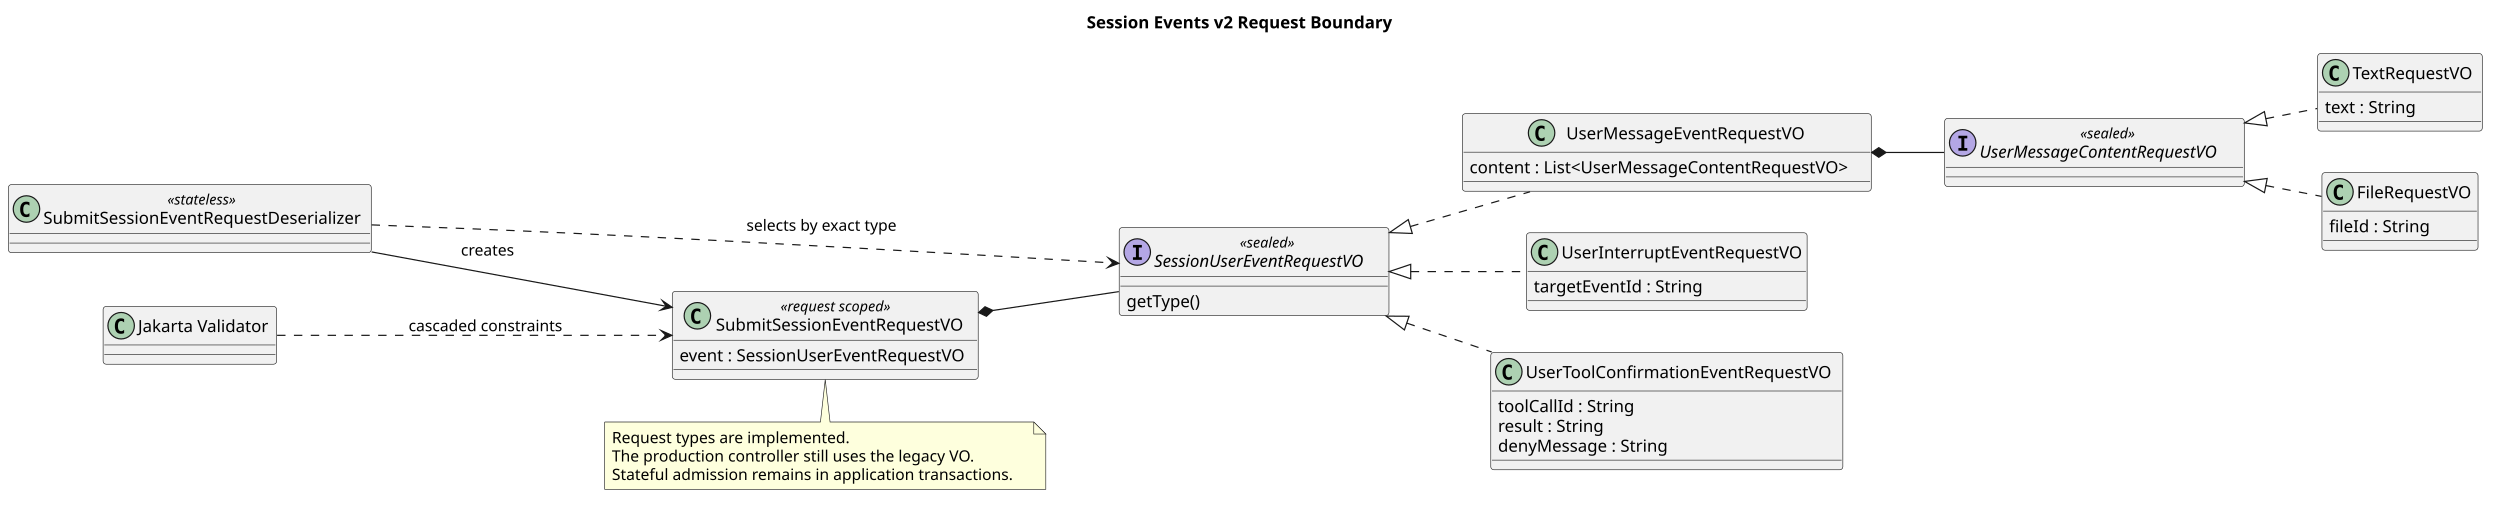
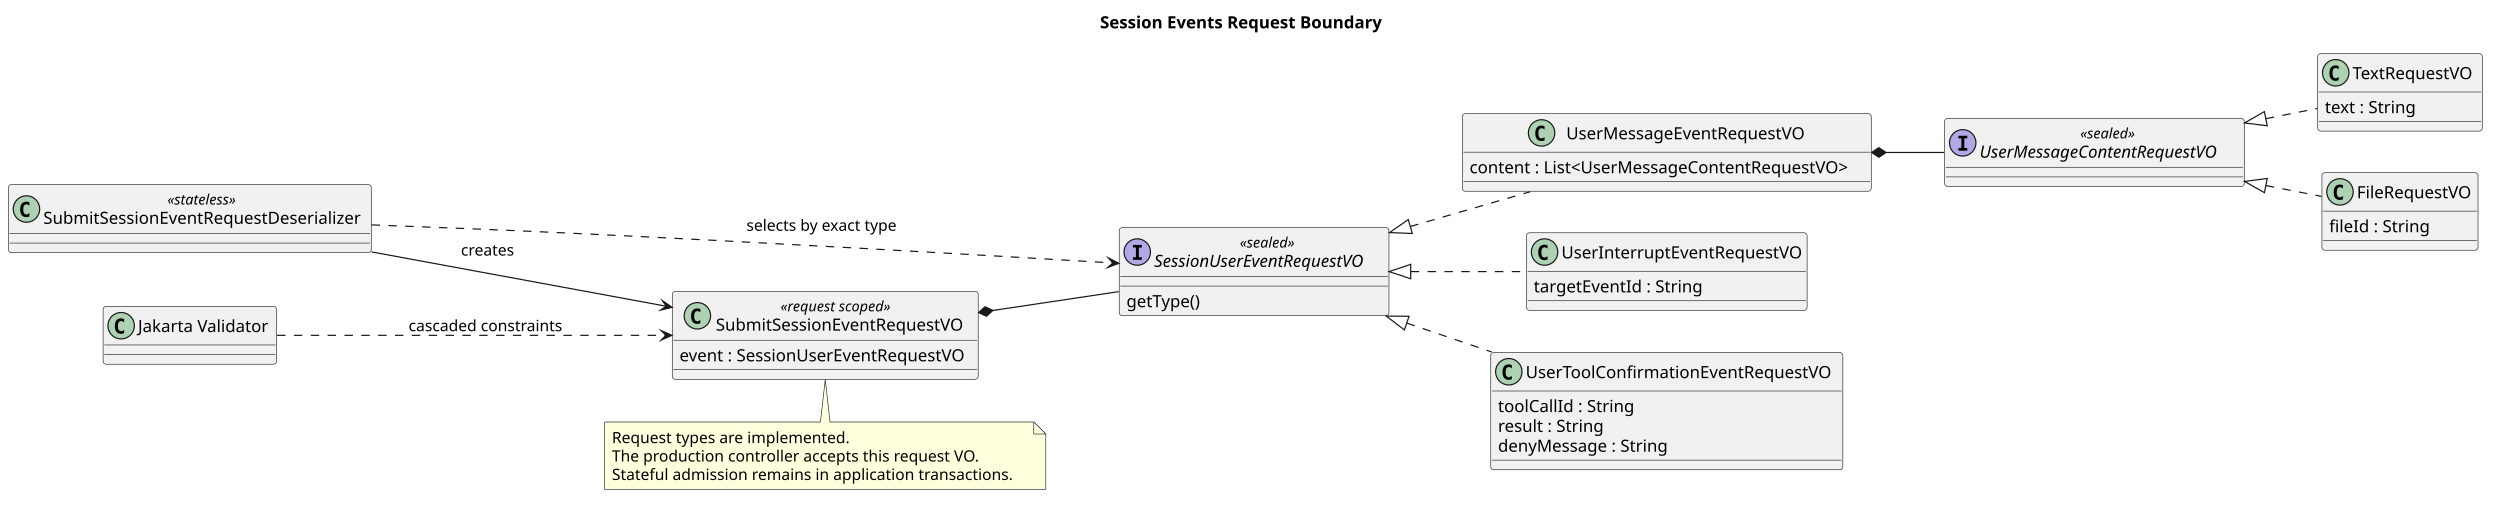
<svg xmlns="http://www.w3.org/2000/svg" contentStyleType="text/css" data-diagram-type="CLASS" height="421px" preserveAspectRatio="none" style="width:2078px;height:421px;background:#FFFFFF;" version="1.1" viewBox="0 0 2078 421" width="2078px" zoomAndPan="magnify">
  <defs />
  <g>
    <g class="title" data-source-line="11">
-       <text fill="#000000" font-family="sans-serif" font-size="14" font-weight="700" lengthAdjust="spacing" textLength="264.728" x="903.275" y="23.535">Session Events v2 Request Boundary</text>
+       <text fill="#000000" font-family="sans-serif" font-size="14" font-weight="700" lengthAdjust="spacing" textLength="242.573" x="914.353" y="23.535">Session Events Request Boundary</text>
    </g>
    <g class="entity" data-qualified-name="SubmitSessionEventRequestDeserializer" data-source-line="17" id="ent0001">
      <rect fill="#F1F1F1" height="56.621" rx="2.5" ry="2.5" style="stroke:#181818;stroke-width:0.5;" width="301.603" x="7" y="153.418" />
      <ellipse cx="22" cy="173.729" fill="#ADD1B2" rx="11" ry="11" style="stroke:#181818;stroke-width:1;" />
      <path d="M24.473,179.872 Q23.892,180.171 23.253,180.32 Q22.614,180.47 21.908,180.47 Q19.401,180.47 18.081,178.818 Q16.762,177.166 16.762,174.045 Q16.762,170.915 18.081,169.263 Q19.401,167.612 21.908,167.612 Q22.614,167.612 23.261,167.761 Q23.909,167.911 24.473,168.209 L24.473,170.932 Q23.842,170.351 23.249,170.081 Q22.655,169.811 22.024,169.811 Q20.68,169.811 19.995,170.878 Q19.31,171.945 19.31,174.045 Q19.31,176.137 19.995,177.203 Q20.68,178.27 22.024,178.27 Q22.655,178.27 23.249,178 Q23.842,177.73 24.473,177.149 Z " fill="#000000" />
      <text fill="#000000" font-family="sans-serif" font-size="12" font-style="italic" lengthAdjust="spacing" textLength="63.369" x="139.117" y="170.02">«stateless»</text>
      <text fill="#000000" font-family="sans-serif" font-size="14" lengthAdjust="spacing" textLength="269.603" x="36" y="186.086">SubmitSessionEventRequestDeserializer</text>
      <line style="stroke:#181818;stroke-width:0.5;" x1="8" x2="307.603" y1="194.039" y2="194.039" />
      <line style="stroke:#181818;stroke-width:0.5;" x1="8" x2="307.603" y1="202.039" y2="202.039" />
    </g>
    <g class="entity" data-qualified-name="SubmitSessionEventRequestVO" data-source-line="18" id="ent0002">
      <rect fill="#F1F1F1" height="73.109" rx="2.5" ry="2.5" style="stroke:#181818;stroke-width:0.5;" width="254.286" x="558.8" y="242.178" />
      <ellipse cx="579.664" cy="262.489" fill="#ADD1B2" rx="11" ry="11" style="stroke:#181818;stroke-width:1;" />
      <path d="M582.137,268.632 Q581.556,268.931 580.917,269.08 Q580.278,269.23 579.572,269.23 Q577.065,269.23 575.746,267.578 Q574.426,265.926 574.426,262.805 Q574.426,259.675 575.746,258.024 Q577.065,256.372 579.572,256.372 Q580.278,256.372 580.925,256.521 Q581.573,256.671 582.137,256.969 L582.137,259.692 Q581.506,259.111 580.913,258.841 Q580.319,258.571 579.688,258.571 Q578.344,258.571 577.659,259.638 Q576.974,260.705 576.974,262.805 Q576.974,264.897 577.659,265.963 Q578.344,267.03 579.688,267.03 Q580.319,267.03 580.913,266.76 Q581.506,266.49 582.137,265.909 Z " fill="#000000" />
      <text fill="#000000" font-family="sans-serif" font-size="12" font-style="italic" lengthAdjust="spacing" textLength="101.684" x="648.753" y="258.78">«request scoped»</text>
      <text fill="#000000" font-family="sans-serif" font-size="14" lengthAdjust="spacing" textLength="209.255" x="594.967" y="274.846">SubmitSessionEventRequestVO</text>
      <line style="stroke:#181818;stroke-width:0.5;" x1="559.8" x2="812.086" y1="282.799" y2="282.799" />
      <text fill="#000000" font-family="sans-serif" font-size="14" lengthAdjust="spacing" textLength="242.286" x="564.8" y="300.334">event : SessionUserEventRequestVO</text>
      <line style="stroke:#181818;stroke-width:0.5;" x1="559.8" x2="812.086" y1="307.288" y2="307.288" />
    </g>
    <g class="entity" data-qualified-name="SessionUserEventRequestVO" data-source-line="21" id="ent0003">
      <rect fill="#F1F1F1" height="73.109" rx="2.5" ry="2.5" style="stroke:#181818;stroke-width:0.5;" width="224.227" x="930.28" y="189.178" />
      <ellipse cx="945.28" cy="209.489" fill="#B4A7E5" rx="11" ry="11" style="stroke:#181818;stroke-width:1;" />
      <path d="M941.708,205.754 L941.708,203.596 L949.087,203.596 L949.087,205.754 L946.622,205.754 L946.622,213.831 L949.087,213.831 L949.087,215.989 L941.708,215.989 L941.708,213.831 L944.173,213.831 L944.173,205.754 Z " fill="#000000" />
      <text fill="#000000" font-family="sans-serif" font-size="12" font-style="italic" lengthAdjust="spacing" textLength="49.711" x="1030.538" y="205.78">«sealed»</text>
      <text fill="#000000" font-family="sans-serif" font-size="14" font-style="italic" lengthAdjust="spacing" textLength="192.227" x="959.28" y="221.846">SessionUserEventRequestVO</text>
      <line style="stroke:#181818;stroke-width:0.5;" x1="931.28" x2="1153.507" y1="229.799" y2="229.799" />
      <line style="stroke:#181818;stroke-width:0.5;" x1="931.28" x2="1153.507" y1="237.799" y2="237.799" />
      <text fill="#000000" font-family="sans-serif" font-size="14" lengthAdjust="spacing" textLength="63.649" x="936.28" y="255.334">getType()</text>
    </g>
    <g class="entity" data-qualified-name="UserMessageEventRequestVO" data-source-line="24" id="ent0004">
      <rect fill="#F1F1F1" height="64.488" rx="2.5" ry="2.5" style="stroke:#181818;stroke-width:0.5;" width="339.899" x="1215.5" y="94.488" />
      <ellipse cx="1281.364" cy="110.488" fill="#ADD1B2" rx="11" ry="11" style="stroke:#181818;stroke-width:1;" />
      <path d="M1283.837,116.631 Q1283.256,116.93 1282.617,117.08 Q1281.978,117.229 1281.273,117.229 Q1278.766,117.229 1277.446,115.577 Q1276.126,113.925 1276.126,110.804 Q1276.126,107.675 1277.446,106.023 Q1278.766,104.371 1281.273,104.371 Q1281.978,104.371 1282.626,104.52 Q1283.273,104.67 1283.837,104.969 L1283.837,107.691 Q1283.207,107.11 1282.613,106.841 Q1282.02,106.571 1281.389,106.571 Q1280.044,106.571 1279.359,107.638 Q1278.674,108.704 1278.674,110.804 Q1278.674,112.896 1279.359,113.963 Q1280.044,115.029 1281.389,115.029 Q1282.02,115.029 1282.613,114.76 Q1283.207,114.49 1283.837,113.909 Z " fill="#000000" />
      <text fill="#000000" font-family="sans-serif" font-size="14" lengthAdjust="spacing" textLength="199.671" x="1301.864" y="115.779">UserMessageEventRequestVO</text>
      <line style="stroke:#181818;stroke-width:0.5;" x1="1216.5" x2="1554.399" y1="126.488" y2="126.488" />
      <text fill="#000000" font-family="sans-serif" font-size="14" lengthAdjust="spacing" textLength="327.899" x="1221.5" y="144.023">content : List&lt;UserMessageContentRequestVO&gt;</text>
      <line style="stroke:#181818;stroke-width:0.5;" x1="1216.5" x2="1554.399" y1="150.977" y2="150.977" />
    </g>
    <g class="entity" data-qualified-name="UserInterruptEventRequestVO" data-source-line="27" id="ent0005">
      <rect fill="#F1F1F1" height="64.488" rx="2.5" ry="2.5" style="stroke:#181818;stroke-width:0.5;" width="233.23" x="1268.84" y="193.488" />
      <ellipse cx="1283.84" cy="209.488" fill="#ADD1B2" rx="11" ry="11" style="stroke:#181818;stroke-width:1;" />
      <path d="M1286.313,215.631 Q1285.732,215.93 1285.093,216.08 Q1284.454,216.229 1283.748,216.229 Q1281.241,216.229 1279.921,214.577 Q1278.602,212.925 1278.602,209.804 Q1278.602,206.675 1279.921,205.023 Q1281.241,203.371 1283.748,203.371 Q1284.454,203.371 1285.101,203.52 Q1285.749,203.67 1286.313,203.969 L1286.313,206.691 Q1285.682,206.11 1285.089,205.841 Q1284.495,205.571 1283.864,205.571 Q1282.52,205.571 1281.835,206.637 Q1281.15,207.704 1281.15,209.804 Q1281.15,211.896 1281.835,212.963 Q1282.52,214.029 1283.864,214.029 Q1284.495,214.029 1285.089,213.76 Q1285.682,213.49 1286.313,212.909 Z " fill="#000000" />
      <text fill="#000000" font-family="sans-serif" font-size="14" lengthAdjust="spacing" textLength="201.23" x="1297.84" y="214.779">UserInterruptEventRequestVO</text>
      <line style="stroke:#181818;stroke-width:0.5;" x1="1269.84" x2="1501.07" y1="225.488" y2="225.488" />
      <text fill="#000000" font-family="sans-serif" font-size="14" lengthAdjust="spacing" textLength="143.124" x="1274.84" y="243.023">targetEventId : String</text>
      <line style="stroke:#181818;stroke-width:0.5;" x1="1269.84" x2="1501.07" y1="249.977" y2="249.977" />
    </g>
    <g class="entity" data-qualified-name="UserToolConfirmationEventRequestVO" data-source-line="30" id="ent0006">
      <rect fill="#F1F1F1" height="97.465" rx="2.5" ry="2.5" style="stroke:#181818;stroke-width:0.5;" width="292.647" x="1239.13" y="292.998" />
      <ellipse cx="1254.13" cy="308.998" fill="#ADD1B2" rx="11" ry="11" style="stroke:#181818;stroke-width:1;" />
      <path d="M1256.603,315.141 Q1256.022,315.44 1255.383,315.59 Q1254.744,315.739 1254.038,315.739 Q1251.531,315.739 1250.211,314.087 Q1248.892,312.435 1248.892,309.314 Q1248.892,306.185 1250.211,304.533 Q1251.531,302.881 1254.038,302.881 Q1254.744,302.881 1255.391,303.031 Q1256.039,303.18 1256.603,303.479 L1256.603,306.201 Q1255.972,305.62 1255.379,305.351 Q1254.785,305.081 1254.154,305.081 Q1252.81,305.081 1252.125,306.147 Q1251.44,307.214 1251.44,309.314 Q1251.44,311.406 1252.125,312.473 Q1252.81,313.539 1254.154,313.539 Q1254.785,313.539 1255.379,313.269 Q1255.972,313 1256.603,312.419 Z " fill="#000000" />
      <text fill="#000000" font-family="sans-serif" font-size="14" lengthAdjust="spacing" textLength="260.647" x="1268.13" y="314.289">UserToolConfirmationEventRequestVO</text>
      <line style="stroke:#181818;stroke-width:0.5;" x1="1240.13" x2="1530.777" y1="324.998" y2="324.998" />
      <text fill="#000000" font-family="sans-serif" font-size="14" lengthAdjust="spacing" textLength="118.098" x="1245.13" y="342.533">toolCallId : String</text>
      <text fill="#000000" font-family="sans-serif" font-size="14" lengthAdjust="spacing" textLength="91.895" x="1245.13" y="359.022">result : String</text>
      <text fill="#000000" font-family="sans-serif" font-size="14" lengthAdjust="spacing" textLength="144.266" x="1245.13" y="375.51">denyMessage : String</text>
      <line style="stroke:#181818;stroke-width:0.5;" x1="1240.13" x2="1530.777" y1="382.463" y2="382.463" />
    </g>
    <g class="entity" data-qualified-name="UserMessageContentRequestVO" data-source-line="35" id="ent0007">
      <rect fill="#F1F1F1" height="56.621" rx="2.5" ry="2.5" style="stroke:#181818;stroke-width:0.5;" width="249.048" x="1616.4" y="98.418" />
      <ellipse cx="1631.4" cy="118.729" fill="#B4A7E5" rx="11" ry="11" style="stroke:#181818;stroke-width:1;" />
      <path d="M1627.828,114.994 L1627.828,112.836 L1635.207,112.836 L1635.207,114.994 L1632.742,114.994 L1632.742,123.071 L1635.207,123.071 L1635.207,125.229 L1627.828,125.229 L1627.828,123.071 L1630.293,123.071 L1630.293,114.994 Z " fill="#000000" />
      <text fill="#000000" font-family="sans-serif" font-size="12" font-style="italic" lengthAdjust="spacing" textLength="49.711" x="1729.069" y="115.02">«sealed»</text>
      <text fill="#000000" font-family="sans-serif" font-size="14" font-style="italic" lengthAdjust="spacing" textLength="217.048" x="1645.4" y="131.086">UserMessageContentRequestVO</text>
      <line style="stroke:#181818;stroke-width:0.5;" x1="1617.4" x2="1864.448" y1="139.039" y2="139.039" />
      <line style="stroke:#181818;stroke-width:0.5;" x1="1617.4" x2="1864.448" y1="147.039" y2="147.039" />
    </g>
    <g class="entity" data-qualified-name="TextRequestVO" data-source-line="36" id="ent0008">
      <rect fill="#F1F1F1" height="64.488" rx="2.5" ry="2.5" style="stroke:#181818;stroke-width:0.5;" width="136.829" x="1926.45" y="44.488" />
      <ellipse cx="1941.45" cy="60.488" fill="#ADD1B2" rx="11" ry="11" style="stroke:#181818;stroke-width:1;" />
      <path d="M1943.923,66.631 Q1943.342,66.93 1942.703,67.08 Q1942.064,67.229 1941.358,67.229 Q1938.851,67.229 1937.532,65.577 Q1936.212,63.925 1936.212,60.804 Q1936.212,57.675 1937.532,56.023 Q1938.851,54.371 1941.358,54.371 Q1942.064,54.371 1942.711,54.52 Q1943.359,54.67 1943.923,54.969 L1943.923,57.691 Q1943.292,57.11 1942.699,56.841 Q1942.105,56.571 1941.474,56.571 Q1940.13,56.571 1939.445,57.638 Q1938.76,58.704 1938.76,60.804 Q1938.76,62.896 1939.445,63.963 Q1940.13,65.029 1941.474,65.029 Q1942.105,65.029 1942.699,64.76 Q1943.292,64.49 1943.923,63.909 Z " fill="#000000" />
      <text fill="#000000" font-family="sans-serif" font-size="14" lengthAdjust="spacing" textLength="104.829" x="1955.45" y="65.779">TextRequestVO</text>
      <line style="stroke:#181818;stroke-width:0.5;" x1="1927.45" x2="2062.279" y1="76.488" y2="76.488" />
      <text fill="#000000" font-family="sans-serif" font-size="14" lengthAdjust="spacing" textLength="80.117" x="1932.45" y="94.023">text : String</text>
      <line style="stroke:#181818;stroke-width:0.5;" x1="1927.45" x2="2062.279" y1="100.977" y2="100.977" />
    </g>
    <g class="entity" data-qualified-name="FileRequestVO" data-source-line="39" id="ent0009">
      <rect fill="#F1F1F1" height="64.488" rx="2.5" ry="2.5" style="stroke:#181818;stroke-width:0.5;" width="129.754" x="1929.99" y="143.488" />
      <ellipse cx="1944.99" cy="159.488" fill="#ADD1B2" rx="11" ry="11" style="stroke:#181818;stroke-width:1;" />
      <path d="M1947.463,165.631 Q1946.882,165.93 1946.243,166.08 Q1945.604,166.229 1944.898,166.229 Q1942.391,166.229 1941.072,164.577 Q1939.752,162.925 1939.752,159.804 Q1939.752,156.675 1941.072,155.023 Q1942.391,153.371 1944.898,153.371 Q1945.604,153.371 1946.251,153.52 Q1946.899,153.67 1947.463,153.969 L1947.463,156.691 Q1946.832,156.11 1946.239,155.841 Q1945.645,155.571 1945.014,155.571 Q1943.67,155.571 1942.985,156.637 Q1942.3,157.704 1942.3,159.804 Q1942.3,161.896 1942.985,162.963 Q1943.67,164.029 1945.014,164.029 Q1945.645,164.029 1946.239,163.76 Q1946.832,163.49 1947.463,162.909 Z " fill="#000000" />
      <text fill="#000000" font-family="sans-serif" font-size="14" lengthAdjust="spacing" textLength="97.754" x="1958.99" y="164.779">FileRequestVO</text>
      <line style="stroke:#181818;stroke-width:0.5;" x1="1930.99" x2="2058.744" y1="175.488" y2="175.488" />
      <text fill="#000000" font-family="sans-serif" font-size="14" lengthAdjust="spacing" textLength="87.144" x="1935.99" y="193.023">fileId : String</text>
      <line style="stroke:#181818;stroke-width:0.5;" x1="1930.99" x2="2058.744" y1="199.977" y2="199.977" />
    </g>
    <g class="entity" data-qualified-name="Validator" data-source-line="42" id="ent0010">
      <rect fill="#F1F1F1" height="48" rx="2.5" ry="2.5" style="stroke:#181818;stroke-width:0.5;" width="144.212" x="85.7" y="254.728" />
      <ellipse cx="100.7" cy="270.728" fill="#ADD1B2" rx="11" ry="11" style="stroke:#181818;stroke-width:1;" />
      <path d="M103.173,276.871 Q102.592,277.17 101.953,277.32 Q101.314,277.469 100.608,277.469 Q98.101,277.469 96.781,275.817 Q95.462,274.165 95.462,271.044 Q95.462,267.915 96.781,266.263 Q98.101,264.611 100.608,264.611 Q101.314,264.611 101.961,264.76 Q102.609,264.91 103.173,265.209 L103.173,267.931 Q102.542,267.35 101.949,267.081 Q101.355,266.811 100.724,266.811 Q99.38,266.811 98.695,267.877 Q98.01,268.944 98.01,271.044 Q98.01,273.136 98.695,274.203 Q99.38,275.269 100.724,275.269 Q101.355,275.269 101.949,275 Q102.542,274.73 103.173,274.149 Z " fill="#000000" />
      <text fill="#000000" font-family="sans-serif" font-size="14" lengthAdjust="spacing" textLength="112.212" x="114.7" y="276.019">Jakarta Validator</text>
      <line style="stroke:#181818;stroke-width:0.5;" x1="86.7" x2="228.912" y1="286.728" y2="286.728" />
      <line style="stroke:#181818;stroke-width:0.5;" x1="86.7" x2="228.912" y1="294.728" y2="294.728" />
    </g>
    <g class="entity" data-qualified-name="GMN21" data-source-line="55" id="ent0022">
      <path d="M502.6,350.768 L502.6,406.7 A0,0 0 0 0 502.6,406.7 L869.274,406.7 A0,0 0 0 0 869.274,406.7 L869.274,360.768 L859.274,350.768 L689.94,350.768 L685.94,315.508 L681.94,350.768 L502.6,350.768 A0,0 0 0 0 502.6,350.768" fill="#FEFFDD" style="stroke:#181818;stroke-width:0.5;" />
      <path d="M859.274,350.768 L859.274,360.768 L869.274,360.768 L859.274,350.768" fill="#FEFFDD" style="stroke:#181818;stroke-width:0.5;" />
      <text fill="#000000" font-family="sans-serif" font-size="13" lengthAdjust="spacing" textLength="203.157" x="508.6" y="368.337">Request types are implemented.</text>
-       <text fill="#000000" font-family="sans-serif" font-size="13" lengthAdjust="spacing" textLength="316.297" x="508.6" y="383.647">The production controller still uses the legacy VO.</text>
+       <text fill="#000000" font-family="sans-serif" font-size="13" lengthAdjust="spacing" textLength="319.217" x="508.6" y="383.647">The production controller accepts this request VO.</text>
      <text fill="#000000" font-family="sans-serif" font-size="13" lengthAdjust="spacing" textLength="345.674" x="508.6" y="398.958">Stateful admission remains in application transactions.</text>
    </g>
    <g class="link" data-entity-1="ent0001" data-entity-2="ent0002" data-link-type="dependency" data-source-line="44" id="lnk11">
      <path codeLine="44" d="M308.87,209.398 C387.84,223.958 478.663,240.702 553.783,254.552" fill="none" id="SubmitSessionEventRequestDeserializer-to-SubmitSessionEventRequestVO" style="stroke:#181818;stroke-width:1;" />
      <polygon fill="#181818" points="558.7,255.458,550.574,249.893,553.783,254.552,549.124,257.76,558.7,255.458" style="stroke:#181818;stroke-width:1;stroke-linejoin:miter;stroke-miterlimit:10;" />
      <text fill="#000000" font-family="sans-serif" font-size="13" lengthAdjust="spacing" textLength="45.132" x="383.1" y="212.447">creates</text>
    </g>
    <g class="link" data-entity-1="ent0001" data-entity-2="ent0003" data-link-type="dependency" data-source-line="45" id="lnk12">
      <path codeLine="45" d="M308.86,186.918 C360.74,188.858 419.23,191.208 472.6,193.728 C631.54,201.238 810.349,211.647 924.989,218.567" fill="none" id="SubmitSessionEventRequestDeserializer-to-SessionUserEventRequestVO" style="stroke:#181818;stroke-width:1;stroke-dasharray:7,7;" />
      <polygon fill="#181818" points="929.98,218.868,921.237,214.333,924.989,218.567,920.755,222.319,929.98,218.868" style="stroke:#181818;stroke-width:1;stroke-linejoin:miter;stroke-miterlimit:10;" />
      <text fill="#000000" font-family="sans-serif" font-size="13" lengthAdjust="spacing" textLength="131.327" x="620.44" y="191.837">selects by exact type</text>
    </g>
    <g class="link" data-entity-1="ent0002" data-entity-2="ent0003" data-link-type="composition" data-source-line="46" id="lnk13">
      <path codeLine="46" d="M825.268,258.045 C863.348,252.355 892.96,247.928 929.98,242.388" fill="none" id="SubmitSessionEventRequestVO-backto-SessionUserEventRequestVO" style="stroke:#181818;stroke-width:1;" />
      <polygon fill="#181818" points="813.4,259.818,819.925,262.888,825.268,258.045,818.743,254.976,813.4,259.818" style="stroke:#181818;stroke-width:1;stroke-linejoin:miter;stroke-miterlimit:10;" />
    </g>
    <g class="link" data-entity-1="ent0003" data-entity-2="ent0004" data-link-type="extension" data-source-line="47" id="lnk14">
      <path codeLine="47" d="M1172.235,188.294 C1192.395,182.434 1195.93,181.418 1215.5,175.728 C1233.69,170.458 1252.97,164.858 1271.76,159.408" fill="none" id="SessionUserEventRequestVO-backto-UserMessageEventRequestVO" style="stroke:#181818;stroke-width:1;stroke-dasharray:7,7;" />
      <polygon fill="none" points="1154.95,193.318,1173.909,194.056,1170.56,182.533,1154.95,193.318" style="stroke:#181818;stroke-width:1;stroke-linejoin:miter;stroke-miterlimit:10;" />
    </g>
    <g class="link" data-entity-1="ent0003" data-entity-2="ent0005" data-link-type="extension" data-source-line="48" id="lnk15">
      <path codeLine="48" d="M1172.59,225.728 C1209.04,225.728 1231.62,225.728 1268.42,225.728" fill="none" id="SessionUserEventRequestVO-backto-UserInterruptEventRequestVO" style="stroke:#181818;stroke-width:1;stroke-dasharray:7,7;" />
      <polygon fill="none" points="1154.59,225.728,1172.59,231.728,1172.59,219.728,1154.59,225.728" style="stroke:#181818;stroke-width:1;stroke-linejoin:miter;stroke-miterlimit:10;" />
    </g>
    <g class="link" data-entity-1="ent0003" data-entity-2="ent0006" data-link-type="extension" data-source-line="49" id="lnk16">
      <path codeLine="49" d="M1169.282,268.553 C1197.162,278.033 1210.54,282.578 1239.91,292.568" fill="none" id="SessionUserEventRequestVO-backto-UserToolConfirmationEventRequestVO" style="stroke:#181818;stroke-width:1;stroke-dasharray:7,7;" />
      <polygon fill="none" points="1152.24,262.758,1167.35,274.234,1171.213,262.872,1152.24,262.758" style="stroke:#181818;stroke-width:1;stroke-linejoin:miter;stroke-miterlimit:10;" />
    </g>
    <g class="link" data-entity-1="ent0004" data-entity-2="ent0007" data-link-type="composition" data-source-line="50" id="lnk17">
      <path codeLine="50" d="M1567.68,126.728 C1587.99,126.728 1596.43,126.728 1615.92,126.728" fill="none" id="UserMessageEventRequestVO-backto-UserMessageContentRequestVO" style="stroke:#181818;stroke-width:1;" />
      <polygon fill="#181818" points="1555.68,126.728,1561.68,130.728,1567.68,126.728,1561.68,122.728,1555.68,126.728" style="stroke:#181818;stroke-width:1;stroke-linejoin:miter;stroke-miterlimit:10;" />
    </g>
    <g class="link" data-entity-1="ent0007" data-entity-2="ent0008" data-link-type="extension" data-source-line="51" id="lnk18">
      <path codeLine="51" d="M1883.336,98.668 C1904.116,94.548 1907.33,93.908 1926,90.198" fill="none" id="UserMessageContentRequestVO-backto-TextRequestVO" style="stroke:#181818;stroke-width:1;stroke-dasharray:7,7;" />
      <polygon fill="none" points="1865.68,102.168,1884.503,104.553,1882.169,92.782,1865.68,102.168" style="stroke:#181818;stroke-width:1;stroke-linejoin:miter;stroke-miterlimit:10;" />
    </g>
    <g class="link" data-entity-1="ent0007" data-entity-2="ent0009" data-link-type="extension" data-source-line="52" id="lnk19">
      <path codeLine="52" d="M1883.349,154.236 C1905.499,158.546 1910.07,159.438 1929.67,163.248" fill="none" id="UserMessageContentRequestVO-backto-FileRequestVO" style="stroke:#181818;stroke-width:1;stroke-dasharray:7,7;" />
      <polygon fill="none" points="1865.68,150.798,1882.203,160.126,1884.495,148.347,1865.68,150.798" style="stroke:#181818;stroke-width:1;stroke-linejoin:miter;stroke-miterlimit:10;" />
    </g>
    <g class="link" data-entity-1="ent0010" data-entity-2="ent0002" data-link-type="dependency" data-source-line="53" id="lnk20">
      <path codeLine="53" d="M230.31,278.728 C314.46,278.728 450.72,278.728 553.49,278.728" fill="none" id="Validator-to-SubmitSessionEventRequestVO" style="stroke:#181818;stroke-width:1;stroke-dasharray:7,7;" />
      <polygon fill="#181818" points="558.49,278.728,549.49,274.728,553.49,278.728,549.49,282.728,558.49,278.728" style="stroke:#181818;stroke-width:1;stroke-linejoin:miter;stroke-miterlimit:10;" />
      <text fill="#000000" font-family="sans-serif" font-size="13" lengthAdjust="spacing" textLength="132.038" x="339.6" y="275.297">cascaded constraints</text>
    </g>
  </g>
</svg>
